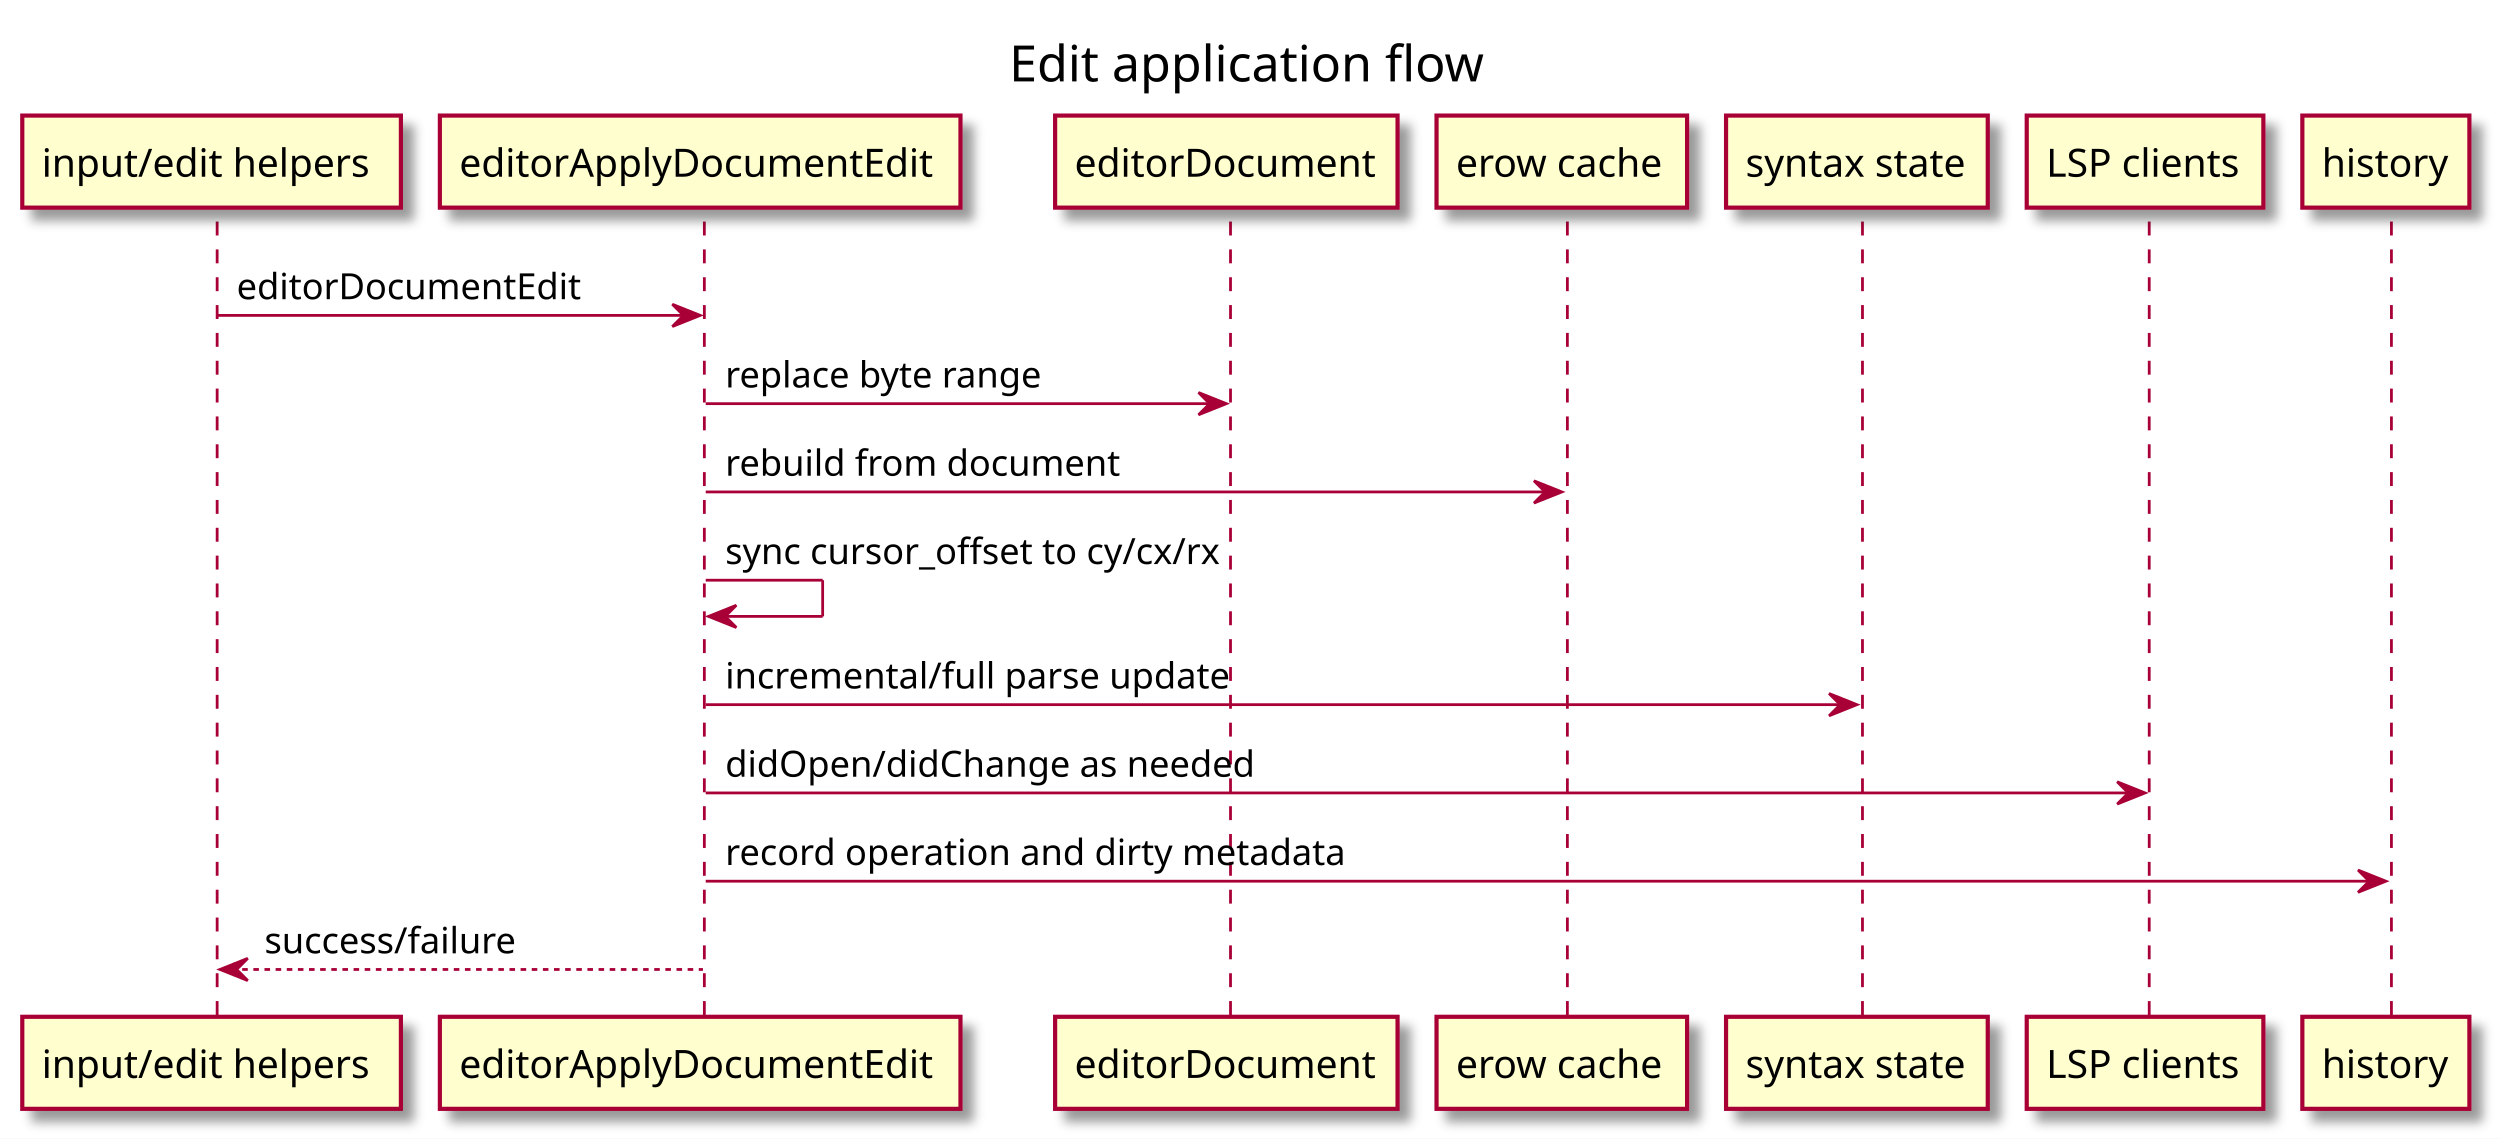
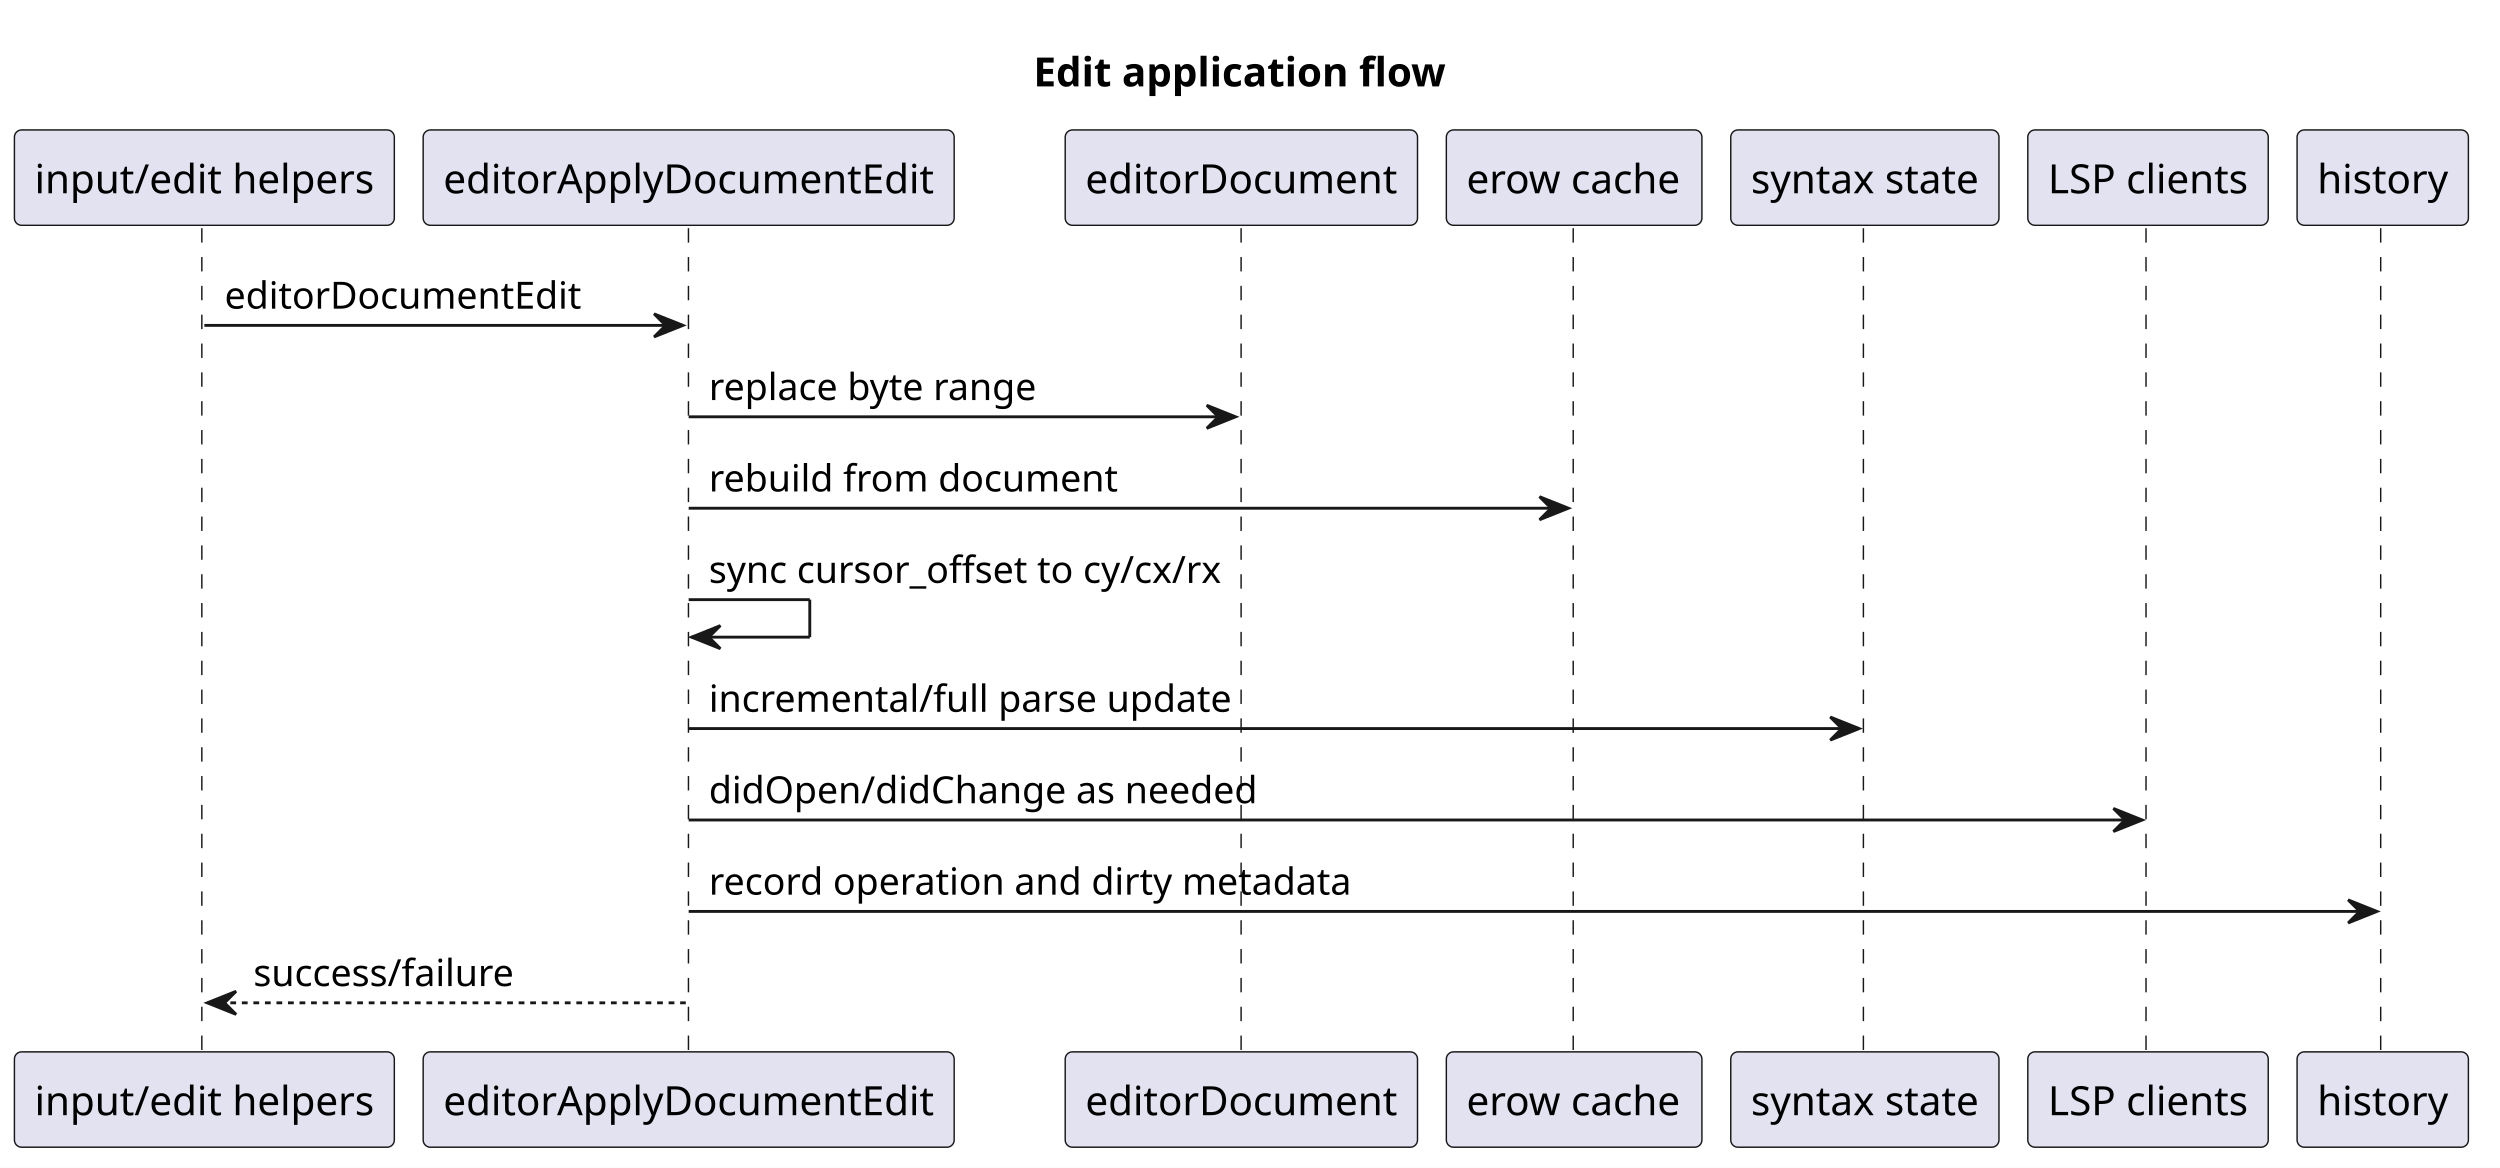
- <svg xmlns="http://www.w3.org/2000/svg" contentScriptType="application/ecmascript" contentStyleType="text/css" height="409px" preserveAspectRatio="none" style="width:898px;height:409px;" version="1.1" viewBox="0 0 898 409" width="898px" zoomAndPan="magnify">
-   <defs>
-     <filter height="300%" id="f19b8l220r4uzg" width="300%" x="-1" y="-1">
-       <feGaussianBlur result="blurOut" stdDeviation="2.0" />
-       <feColorMatrix in="blurOut" result="blurOut2" type="matrix" values="0 0 0 0 0 0 0 0 0 0 0 0 0 0 0 0 0 0 .4 0" />
-       <feOffset dx="4.0" dy="4.0" in="blurOut2" result="blurOut3" />
-       <feBlend in="SourceGraphic" in2="blurOut3" mode="normal" />
-     </filter>
-   </defs>
+ <svg xmlns="http://www.w3.org/2000/svg" contentStyleType="text/css" data-diagram-type="SEQUENCE" height="405px" preserveAspectRatio="none" style="width:867px;height:405px;background:#FFFFFF;" version="1.1" viewBox="0 0 867 405" width="867px" zoomAndPan="magnify">
+   <defs />
  <rect width="100%" height="100%" fill="#FFFFFF" />
  <g>
-     <text fill="#000000" font-family="sans-serif" font-size="18" lengthAdjust="spacingAndGlyphs" textLength="174" x="362.5" y="29.242">Edit application flow</text>
-     <line style="stroke: #A80036; stroke-width: 1.0; stroke-dasharray: 5.0,5.0;" x1="78" x2="78" y1="79.584" y2="366.232" />
-     <line style="stroke: #A80036; stroke-width: 1.0; stroke-dasharray: 5.0,5.0;" x1="253" x2="253" y1="79.584" y2="366.232" />
-     <line style="stroke: #A80036; stroke-width: 1.0; stroke-dasharray: 5.0,5.0;" x1="442" x2="442" y1="79.584" y2="366.232" />
-     <line style="stroke: #A80036; stroke-width: 1.0; stroke-dasharray: 5.0,5.0;" x1="563" x2="563" y1="79.584" y2="366.232" />
-     <line style="stroke: #A80036; stroke-width: 1.0; stroke-dasharray: 5.0,5.0;" x1="669" x2="669" y1="79.584" y2="366.232" />
-     <line style="stroke: #A80036; stroke-width: 1.0; stroke-dasharray: 5.0,5.0;" x1="772" x2="772" y1="79.584" y2="366.232" />
-     <line style="stroke: #A80036; stroke-width: 1.0; stroke-dasharray: 5.0,5.0;" x1="859" x2="859" y1="79.584" y2="366.232" />
-     <rect fill="#FEFECE" filter="url(#f19b8l220r4uzg)" height="33.068" style="stroke: #A80036; stroke-width: 1.5;" width="136" x="8" y="41.516" />
-     <text fill="#000000" font-family="sans-serif" font-size="14" lengthAdjust="spacingAndGlyphs" textLength="122" x="15" y="63.482">input/edit helpers</text>
-     <rect fill="#FEFECE" filter="url(#f19b8l220r4uzg)" height="33.068" style="stroke: #A80036; stroke-width: 1.5;" width="136" x="8" y="365.232" />
-     <text fill="#000000" font-family="sans-serif" font-size="14" lengthAdjust="spacingAndGlyphs" textLength="122" x="15" y="387.198">input/edit helpers</text>
-     <rect fill="#FEFECE" filter="url(#f19b8l220r4uzg)" height="33.068" style="stroke: #A80036; stroke-width: 1.5;" width="187" x="158" y="41.516" />
-     <text fill="#000000" font-family="sans-serif" font-size="14" lengthAdjust="spacingAndGlyphs" textLength="173" x="165" y="63.482">editorApplyDocumentEdit</text>
-     <rect fill="#FEFECE" filter="url(#f19b8l220r4uzg)" height="33.068" style="stroke: #A80036; stroke-width: 1.5;" width="187" x="158" y="365.232" />
-     <text fill="#000000" font-family="sans-serif" font-size="14" lengthAdjust="spacingAndGlyphs" textLength="173" x="165" y="387.198">editorApplyDocumentEdit</text>
-     <rect fill="#FEFECE" filter="url(#f19b8l220r4uzg)" height="33.068" style="stroke: #A80036; stroke-width: 1.5;" width="123" x="379" y="41.516" />
-     <text fill="#000000" font-family="sans-serif" font-size="14" lengthAdjust="spacingAndGlyphs" textLength="109" x="386" y="63.482">editorDocument</text>
-     <rect fill="#FEFECE" filter="url(#f19b8l220r4uzg)" height="33.068" style="stroke: #A80036; stroke-width: 1.5;" width="123" x="379" y="365.232" />
-     <text fill="#000000" font-family="sans-serif" font-size="14" lengthAdjust="spacingAndGlyphs" textLength="109" x="386" y="387.198">editorDocument</text>
-     <rect fill="#FEFECE" filter="url(#f19b8l220r4uzg)" height="33.068" style="stroke: #A80036; stroke-width: 1.5;" width="90" x="516" y="41.516" />
-     <text fill="#000000" font-family="sans-serif" font-size="14" lengthAdjust="spacingAndGlyphs" textLength="76" x="523" y="63.482">erow cache</text>
-     <rect fill="#FEFECE" filter="url(#f19b8l220r4uzg)" height="33.068" style="stroke: #A80036; stroke-width: 1.5;" width="90" x="516" y="365.232" />
-     <text fill="#000000" font-family="sans-serif" font-size="14" lengthAdjust="spacingAndGlyphs" textLength="76" x="523" y="387.198">erow cache</text>
-     <rect fill="#FEFECE" filter="url(#f19b8l220r4uzg)" height="33.068" style="stroke: #A80036; stroke-width: 1.5;" width="94" x="620" y="41.516" />
-     <text fill="#000000" font-family="sans-serif" font-size="14" lengthAdjust="spacingAndGlyphs" textLength="80" x="627" y="63.482">syntax state</text>
-     <rect fill="#FEFECE" filter="url(#f19b8l220r4uzg)" height="33.068" style="stroke: #A80036; stroke-width: 1.5;" width="94" x="620" y="365.232" />
-     <text fill="#000000" font-family="sans-serif" font-size="14" lengthAdjust="spacingAndGlyphs" textLength="80" x="627" y="387.198">syntax state</text>
-     <rect fill="#FEFECE" filter="url(#f19b8l220r4uzg)" height="33.068" style="stroke: #A80036; stroke-width: 1.5;" width="85" x="728" y="41.516" />
-     <text fill="#000000" font-family="sans-serif" font-size="14" lengthAdjust="spacingAndGlyphs" textLength="71" x="735" y="63.482">LSP clients</text>
-     <rect fill="#FEFECE" filter="url(#f19b8l220r4uzg)" height="33.068" style="stroke: #A80036; stroke-width: 1.5;" width="85" x="728" y="365.232" />
-     <text fill="#000000" font-family="sans-serif" font-size="14" lengthAdjust="spacingAndGlyphs" textLength="71" x="735" y="387.198">LSP clients</text>
-     <rect fill="#FEFECE" filter="url(#f19b8l220r4uzg)" height="33.068" style="stroke: #A80036; stroke-width: 1.5;" width="60" x="827" y="41.516" />
-     <text fill="#000000" font-family="sans-serif" font-size="14" lengthAdjust="spacingAndGlyphs" textLength="46" x="834" y="63.482">history</text>
-     <rect fill="#FEFECE" filter="url(#f19b8l220r4uzg)" height="33.068" style="stroke: #A80036; stroke-width: 1.5;" width="60" x="827" y="365.232" />
-     <text fill="#000000" font-family="sans-serif" font-size="14" lengthAdjust="spacingAndGlyphs" textLength="46" x="834" y="387.198">history</text>
-     <polygon fill="#A80036" points="241.5,109.29,251.5,113.29,241.5,117.29,245.5,113.29" style="stroke: #A80036; stroke-width: 1.0;" />
-     <line style="stroke: #A80036; stroke-width: 1.0;" x1="78" x2="247.5" y1="113.29" y2="113.29" />
-     <text fill="#000000" font-family="sans-serif" font-size="13" lengthAdjust="spacingAndGlyphs" textLength="122" x="85" y="107.481">editorDocumentEdit</text>
-     <polygon fill="#A80036" points="430.5,140.996,440.5,144.996,430.5,148.996,434.5,144.996" style="stroke: #A80036; stroke-width: 1.0;" />
-     <line style="stroke: #A80036; stroke-width: 1.0;" x1="253.5" x2="436.5" y1="144.996" y2="144.996" />
-     <text fill="#000000" font-family="sans-serif" font-size="13" lengthAdjust="spacingAndGlyphs" textLength="111" x="260.5" y="139.187">replace byte range</text>
-     <polygon fill="#A80036" points="551,172.702,561,176.702,551,180.702,555,176.702" style="stroke: #A80036; stroke-width: 1.0;" />
-     <line style="stroke: #A80036; stroke-width: 1.0;" x1="253.5" x2="557" y1="176.702" y2="176.702" />
-     <text fill="#000000" font-family="sans-serif" font-size="13" lengthAdjust="spacingAndGlyphs" textLength="139" x="260.5" y="170.893">rebuild from document</text>
-     <line style="stroke: #A80036; stroke-width: 1.0;" x1="253.5" x2="295.5" y1="208.408" y2="208.408" />
-     <line style="stroke: #A80036; stroke-width: 1.0;" x1="295.5" x2="295.5" y1="208.408" y2="221.408" />
-     <line style="stroke: #A80036; stroke-width: 1.0;" x1="254.5" x2="295.5" y1="221.408" y2="221.408" />
-     <polygon fill="#A80036" points="264.5,217.408,254.5,221.408,264.5,225.408,260.5,221.408" style="stroke: #A80036; stroke-width: 1.0;" />
-     <text fill="#000000" font-family="sans-serif" font-size="13" lengthAdjust="spacingAndGlyphs" textLength="175" x="260.5" y="202.599">sync cursor_offset to cy/cx/rx</text>
-     <polygon fill="#A80036" points="657,249.114,667,253.114,657,257.114,661,253.114" style="stroke: #A80036; stroke-width: 1.0;" />
-     <line style="stroke: #A80036; stroke-width: 1.0;" x1="253.5" x2="663" y1="253.114" y2="253.114" />
-     <text fill="#000000" font-family="sans-serif" font-size="13" lengthAdjust="spacingAndGlyphs" textLength="176" x="260.5" y="247.305">incremental/full parse update</text>
-     <polygon fill="#A80036" points="760.5,280.82,770.5,284.82,760.5,288.82,764.5,284.82" style="stroke: #A80036; stroke-width: 1.0;" />
-     <line style="stroke: #A80036; stroke-width: 1.0;" x1="253.5" x2="766.5" y1="284.82" y2="284.82" />
-     <text fill="#000000" font-family="sans-serif" font-size="13" lengthAdjust="spacingAndGlyphs" textLength="186" x="260.5" y="279.011">didOpen/didChange as needed</text>
-     <polygon fill="#A80036" points="847,312.526,857,316.526,847,320.526,851,316.526" style="stroke: #A80036; stroke-width: 1.0;" />
-     <line style="stroke: #A80036; stroke-width: 1.0;" x1="253.5" x2="853" y1="316.526" y2="316.526" />
-     <text fill="#000000" font-family="sans-serif" font-size="13" lengthAdjust="spacingAndGlyphs" textLength="219" x="260.5" y="310.717">record operation and dirty metadata</text>
-     <polygon fill="#A80036" points="89,344.232,79,348.232,89,352.232,85,348.232" style="stroke: #A80036; stroke-width: 1.0;" />
-     <line style="stroke: #A80036; stroke-width: 1.0; stroke-dasharray: 2.0,2.0;" x1="83" x2="252.5" y1="348.232" y2="348.232" />
-     <text fill="#000000" font-family="sans-serif" font-size="13" lengthAdjust="spacingAndGlyphs" textLength="87" x="95" y="342.423">success/failure</text>
+     <g class="title" data-source-line="2">
+       <text fill="#000000" font-family="sans-serif" font-size="14" font-weight="700" lengthAdjust="spacing" textLength="143.248" x="358.396" y="29.966">Edit application flow</text>
+     </g>
+     <g class="participant-lifeline" data-entity-uid="part1" data-qualified-name="input" data-source-line="4" id="part1-lifeline">
+       <g>
+         <rect fill="#000000" fill-opacity="0" height="286.648" width="8" x="66.877" y="79.136" />
+         <line style="stroke:#181818;stroke-width:0.5;stroke-dasharray:5,5;" x1="70" x2="70" y1="79.136" y2="365.784" />
+       </g>
+     </g>
+     <g class="participant-lifeline" data-entity-uid="part2" data-qualified-name="apply" data-source-line="5" id="part2-lifeline">
+       <g>
+         <rect fill="#000000" fill-opacity="0" height="286.648" width="8" x="234.831" y="79.136" />
+         <line style="stroke:#181818;stroke-width:0.5;stroke-dasharray:5,5;" x1="238.754" x2="238.754" y1="79.136" y2="365.784" />
+       </g>
+     </g>
+     <g class="participant-lifeline" data-entity-uid="part3" data-qualified-name="doc" data-source-line="6" id="part3-lifeline">
+       <g>
+         <rect fill="#000000" fill-opacity="0" height="286.648" width="8" x="426.502" y="79.136" />
+         <line style="stroke:#181818;stroke-width:0.5;stroke-dasharray:5,5;" x1="430.414" x2="430.414" y1="79.136" y2="365.784" />
+       </g>
+     </g>
+     <g class="participant-lifeline" data-entity-uid="part4" data-qualified-name="rows" data-source-line="7" id="part4-lifeline">
+       <g>
+         <rect fill="#000000" fill-opacity="0" height="286.648" width="8" x="541.908" y="79.136" />
+         <line style="stroke:#181818;stroke-width:0.5;stroke-dasharray:5,5;" x1="545.591" x2="545.591" y1="79.136" y2="365.784" />
+       </g>
+     </g>
+     <g class="participant-lifeline" data-entity-uid="part5" data-qualified-name="syntax" data-source-line="8" id="part5-lifeline">
+       <g>
+         <rect fill="#000000" fill-opacity="0" height="286.648" width="8" x="642.733" y="79.136" />
+         <line style="stroke:#181818;stroke-width:0.5;stroke-dasharray:5,5;" x1="646.225" x2="646.225" y1="79.136" y2="365.784" />
+       </g>
+     </g>
+     <g class="participant-lifeline" data-entity-uid="part6" data-qualified-name="lsp" data-source-line="9" id="part6-lifeline">
+       <g>
+         <rect fill="#000000" fill-opacity="0" height="286.648" width="8" x="740.932" y="79.136" />
+         <line style="stroke:#181818;stroke-width:0.5;stroke-dasharray:5,5;" x1="744.24" x2="744.24" y1="79.136" y2="365.784" />
+       </g>
+     </g>
+     <g class="participant-lifeline" data-entity-uid="part7" data-qualified-name="history" data-source-line="10" id="part7-lifeline">
+       <g>
+         <rect fill="#000000" fill-opacity="0" height="286.648" width="8" x="822.332" y="79.136" />
+         <line style="stroke:#181818;stroke-width:0.5;stroke-dasharray:5,5;" x1="825.624" x2="825.624" y1="79.136" y2="365.784" />
+       </g>
+     </g>
+     <g class="participant participant-head" data-entity-uid="part1" data-qualified-name="input" data-source-line="4" id="part1-head">
+       <rect fill="#E2E2F0" height="33.068" rx="2.5" ry="2.5" style="stroke:#181818;stroke-width:0.5;" width="131.754" x="5" y="45.068" />
+       <text fill="#000000" font-family="sans-serif" font-size="14" lengthAdjust="spacing" textLength="117.754" x="12" y="67.034">input/edit helpers</text>
+     </g>
+     <g class="participant participant-tail" data-entity-uid="part1" data-qualified-name="input" data-source-line="4" id="part1-tail">
+       <rect fill="#E2E2F0" height="33.068" rx="2.5" ry="2.5" style="stroke:#181818;stroke-width:0.5;" width="131.754" x="5" y="364.784" />
+       <text fill="#000000" font-family="sans-serif" font-size="14" lengthAdjust="spacing" textLength="117.754" x="12" y="386.75">input/edit helpers</text>
+     </g>
+     <g class="participant participant-head" data-entity-uid="part2" data-qualified-name="apply" data-source-line="5" id="part2-head">
+       <rect fill="#E2E2F0" height="33.068" rx="2.5" ry="2.5" style="stroke:#181818;stroke-width:0.5;" width="184.155" x="146.754" y="45.068" />
+       <text fill="#000000" font-family="sans-serif" font-size="14" lengthAdjust="spacing" textLength="170.155" x="153.754" y="67.034">editorApplyDocumentEdit</text>
+     </g>
+     <g class="participant participant-tail" data-entity-uid="part2" data-qualified-name="apply" data-source-line="5" id="part2-tail">
+       <rect fill="#E2E2F0" height="33.068" rx="2.5" ry="2.5" style="stroke:#181818;stroke-width:0.5;" width="184.155" x="146.754" y="364.784" />
+       <text fill="#000000" font-family="sans-serif" font-size="14" lengthAdjust="spacing" textLength="170.155" x="153.754" y="386.75">editorApplyDocumentEdit</text>
+     </g>
+     <g class="participant participant-head" data-entity-uid="part3" data-qualified-name="doc" data-source-line="6" id="part3-head">
+       <rect fill="#E2E2F0" height="33.068" rx="2.5" ry="2.5" style="stroke:#181818;stroke-width:0.5;" width="122.178" x="369.414" y="45.068" />
+       <text fill="#000000" font-family="sans-serif" font-size="14" lengthAdjust="spacing" textLength="108.178" x="376.414" y="67.034">editorDocument</text>
+     </g>
+     <g class="participant participant-tail" data-entity-uid="part3" data-qualified-name="doc" data-source-line="6" id="part3-tail">
+       <rect fill="#E2E2F0" height="33.068" rx="2.5" ry="2.5" style="stroke:#181818;stroke-width:0.5;" width="122.178" x="369.414" y="364.784" />
+       <text fill="#000000" font-family="sans-serif" font-size="14" lengthAdjust="spacing" textLength="108.178" x="376.414" y="386.75">editorDocument</text>
+     </g>
+     <g class="participant participant-head" data-entity-uid="part4" data-qualified-name="rows" data-source-line="7" id="part4-head">
+       <rect fill="#E2E2F0" height="33.068" rx="2.5" ry="2.5" style="stroke:#181818;stroke-width:0.5;" width="88.634" x="501.591" y="45.068" />
+       <text fill="#000000" font-family="sans-serif" font-size="14" lengthAdjust="spacing" textLength="74.634" x="508.591" y="67.034">erow cache</text>
+     </g>
+     <g class="participant participant-tail" data-entity-uid="part4" data-qualified-name="rows" data-source-line="7" id="part4-tail">
+       <rect fill="#E2E2F0" height="33.068" rx="2.5" ry="2.5" style="stroke:#181818;stroke-width:0.5;" width="88.634" x="501.591" y="364.784" />
+       <text fill="#000000" font-family="sans-serif" font-size="14" lengthAdjust="spacing" textLength="74.634" x="508.591" y="386.75">erow cache</text>
+     </g>
+     <g class="participant participant-head" data-entity-uid="part5" data-qualified-name="syntax" data-source-line="8" id="part5-head">
+       <rect fill="#E2E2F0" height="33.068" rx="2.5" ry="2.5" style="stroke:#181818;stroke-width:0.5;" width="93.016" x="600.225" y="45.068" />
+       <text fill="#000000" font-family="sans-serif" font-size="14" lengthAdjust="spacing" textLength="79.016" x="607.225" y="67.034">syntax state</text>
+     </g>
+     <g class="participant participant-tail" data-entity-uid="part5" data-qualified-name="syntax" data-source-line="8" id="part5-tail">
+       <rect fill="#E2E2F0" height="33.068" rx="2.5" ry="2.5" style="stroke:#181818;stroke-width:0.5;" width="93.016" x="600.225" y="364.784" />
+       <text fill="#000000" font-family="sans-serif" font-size="14" lengthAdjust="spacing" textLength="79.016" x="607.225" y="386.75">syntax state</text>
+     </g>
+     <g class="participant participant-head" data-entity-uid="part6" data-qualified-name="lsp" data-source-line="9" id="part6-head">
+       <rect fill="#E2E2F0" height="33.068" rx="2.5" ry="2.5" style="stroke:#181818;stroke-width:0.5;" width="83.384" x="703.24" y="45.068" />
+       <text fill="#000000" font-family="sans-serif" font-size="14" lengthAdjust="spacing" textLength="69.384" x="710.24" y="67.034">LSP clients</text>
+     </g>
+     <g class="participant participant-tail" data-entity-uid="part6" data-qualified-name="lsp" data-source-line="9" id="part6-tail">
+       <rect fill="#E2E2F0" height="33.068" rx="2.5" ry="2.5" style="stroke:#181818;stroke-width:0.5;" width="83.384" x="703.24" y="364.784" />
+       <text fill="#000000" font-family="sans-serif" font-size="14" lengthAdjust="spacing" textLength="69.384" x="710.24" y="386.75">LSP clients</text>
+     </g>
+     <g class="participant participant-head" data-entity-uid="part7" data-qualified-name="history" data-source-line="10" id="part7-head">
+       <rect fill="#E2E2F0" height="33.068" rx="2.5" ry="2.5" style="stroke:#181818;stroke-width:0.5;" width="59.416" x="796.624" y="45.068" />
+       <text fill="#000000" font-family="sans-serif" font-size="14" lengthAdjust="spacing" textLength="45.416" x="803.624" y="67.034">history</text>
+     </g>
+     <g class="participant participant-tail" data-entity-uid="part7" data-qualified-name="history" data-source-line="10" id="part7-tail">
+       <rect fill="#E2E2F0" height="33.068" rx="2.5" ry="2.5" style="stroke:#181818;stroke-width:0.5;" width="59.416" x="796.624" y="364.784" />
+       <text fill="#000000" font-family="sans-serif" font-size="14" lengthAdjust="spacing" textLength="45.416" x="803.624" y="386.75">history</text>
+     </g>
+     <g class="message" data-entity-1="part1" data-entity-2="part2" data-source-line="12" id="msg1">
+       <polygon fill="#181818" points="226.831,108.842,236.831,112.842,226.831,116.842,230.831,112.842" style="stroke:#181818;stroke-width:1;" />
+       <line style="stroke:#181818;stroke-width:1;" x1="70.877" x2="232.831" y1="112.842" y2="112.842" />
+       <text fill="#000000" font-family="sans-serif" font-size="13" lengthAdjust="spacing" textLength="123.721" x="77.877" y="107.033">editorDocumentEdit</text>
+     </g>
+     <g class="message" data-entity-1="part2" data-entity-2="part3" data-source-line="13" id="msg2">
+       <polygon fill="#181818" points="418.502,140.548,428.502,144.548,418.502,148.548,422.502,144.548" style="stroke:#181818;stroke-width:1;" />
+       <line style="stroke:#181818;stroke-width:1;" x1="238.831" x2="424.502" y1="144.548" y2="144.548" />
+       <text fill="#000000" font-family="sans-serif" font-size="13" lengthAdjust="spacing" textLength="114.348" x="245.831" y="138.739">replace byte range</text>
+     </g>
+     <g class="message" data-entity-1="part2" data-entity-2="part4" data-source-line="14" id="msg3">
+       <polygon fill="#181818" points="533.908,172.254,543.908,176.254,533.908,180.254,537.908,176.254" style="stroke:#181818;stroke-width:1;" />
+       <line style="stroke:#181818;stroke-width:1;" x1="238.831" x2="539.908" y1="176.254" y2="176.254" />
+       <text fill="#000000" font-family="sans-serif" font-size="13" lengthAdjust="spacing" textLength="142.402" x="245.831" y="170.445">rebuild from document</text>
+     </g>
+     <g class="message" data-entity-1="part2" data-entity-2="part2" data-source-line="15" id="msg4">
+       <line style="stroke:#181818;stroke-width:1;" x1="238.831" x2="280.831" y1="207.96" y2="207.96" />
+       <line style="stroke:#181818;stroke-width:1;" x1="280.831" x2="280.831" y1="207.96" y2="220.96" />
+       <line style="stroke:#181818;stroke-width:1;" x1="239.831" x2="280.831" y1="220.96" y2="220.96" />
+       <polygon fill="#181818" points="249.831,216.96,239.831,220.96,249.831,224.96,245.831,220.96" style="stroke:#181818;stroke-width:1;" />
+       <text fill="#000000" font-family="sans-serif" font-size="13" lengthAdjust="spacing" textLength="177.671" x="245.831" y="202.151">sync cursor_offset to cy/cx/rx</text>
+     </g>
+     <g class="message" data-entity-1="part2" data-entity-2="part5" data-source-line="16" id="msg5">
+       <polygon fill="#181818" points="634.733,248.666,644.733,252.666,634.733,256.666,638.733,252.666" style="stroke:#181818;stroke-width:1;" />
+       <line style="stroke:#181818;stroke-width:1;" x1="238.831" x2="640.733" y1="252.666" y2="252.666" />
+       <text fill="#000000" font-family="sans-serif" font-size="13" lengthAdjust="spacing" textLength="181.558" x="245.831" y="246.857">incremental/full parse update</text>
+     </g>
+     <g class="message" data-entity-1="part2" data-entity-2="part6" data-source-line="17" id="msg6">
+       <polygon fill="#181818" points="732.932,280.372,742.932,284.372,732.932,288.372,736.932,284.372" style="stroke:#181818;stroke-width:1;" />
+       <line style="stroke:#181818;stroke-width:1;" x1="238.831" x2="738.932" y1="284.372" y2="284.372" />
+       <text fill="#000000" font-family="sans-serif" font-size="13" lengthAdjust="spacing" textLength="190.242" x="245.831" y="278.563">didOpen/didChange as needed</text>
+     </g>
+     <g class="message" data-entity-1="part2" data-entity-2="part7" data-source-line="18" id="msg7">
+       <polygon fill="#181818" points="814.332,312.078,824.332,316.078,814.332,320.078,818.332,316.078" style="stroke:#181818;stroke-width:1;" />
+       <line style="stroke:#181818;stroke-width:1;" x1="238.831" x2="820.332" y1="316.078" y2="316.078" />
+       <text fill="#000000" font-family="sans-serif" font-size="13" lengthAdjust="spacing" textLength="223.6" x="245.831" y="310.269">record operation and dirty metadata</text>
+     </g>
+     <g class="message" data-entity-1="part2" data-entity-2="part1" data-source-line="19" id="msg8">
+       <polygon fill="#181818" points="81.877,343.784,71.877,347.784,81.877,351.784,77.877,347.784" style="stroke:#181818;stroke-width:1;" />
+       <line style="stroke:#181818;stroke-width:1;stroke-dasharray:2,2;" x1="75.877" x2="237.831" y1="347.784" y2="347.784" />
+       <text fill="#000000" font-family="sans-serif" font-size="13" lengthAdjust="spacing" textLength="90.571" x="87.877" y="341.975">success/failure</text>
+     </g>
  </g>
</svg>
